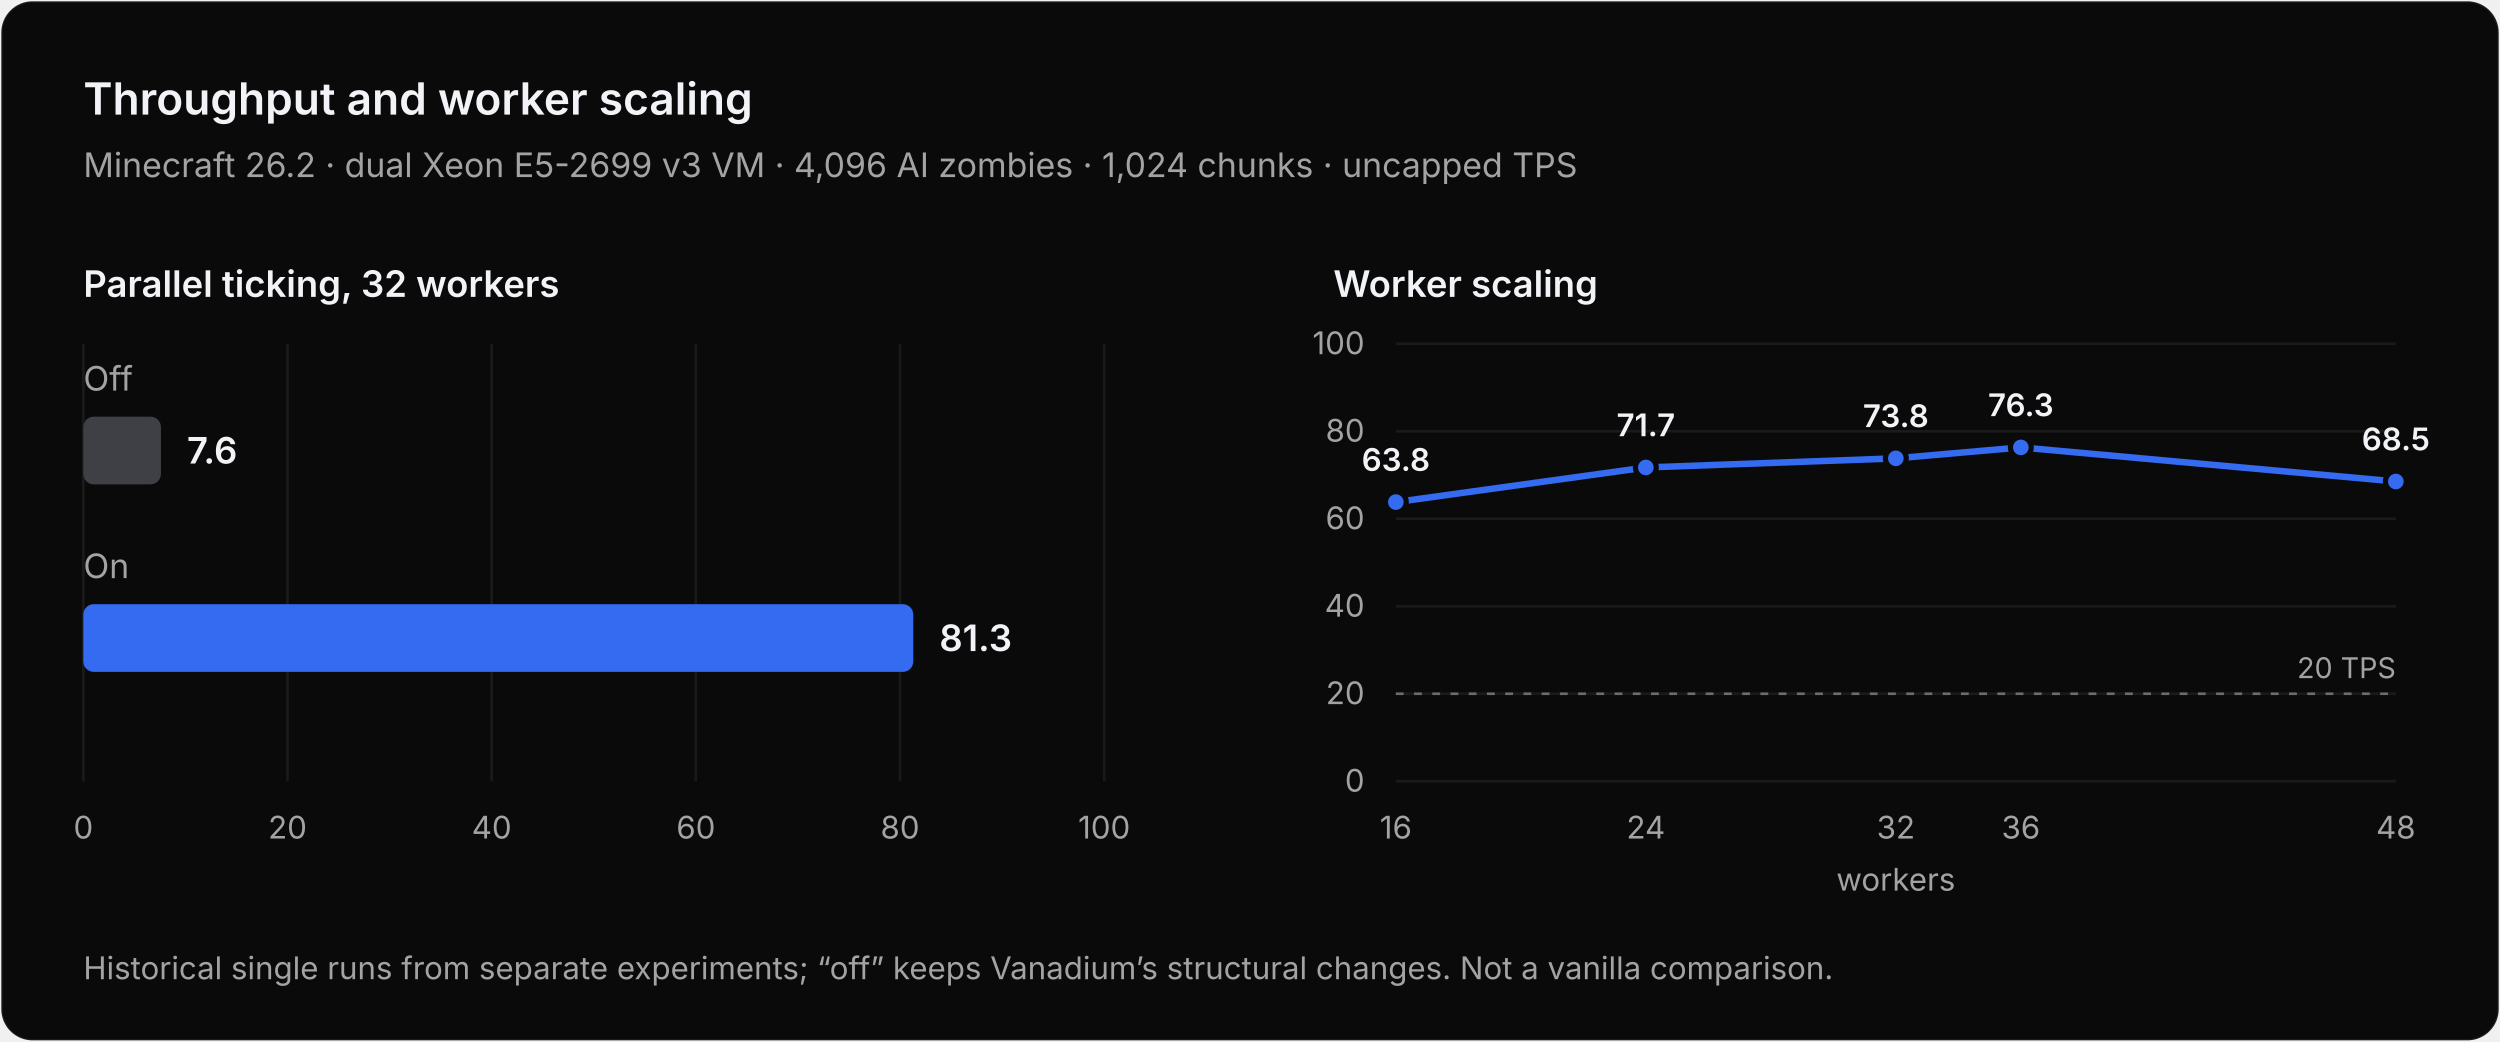
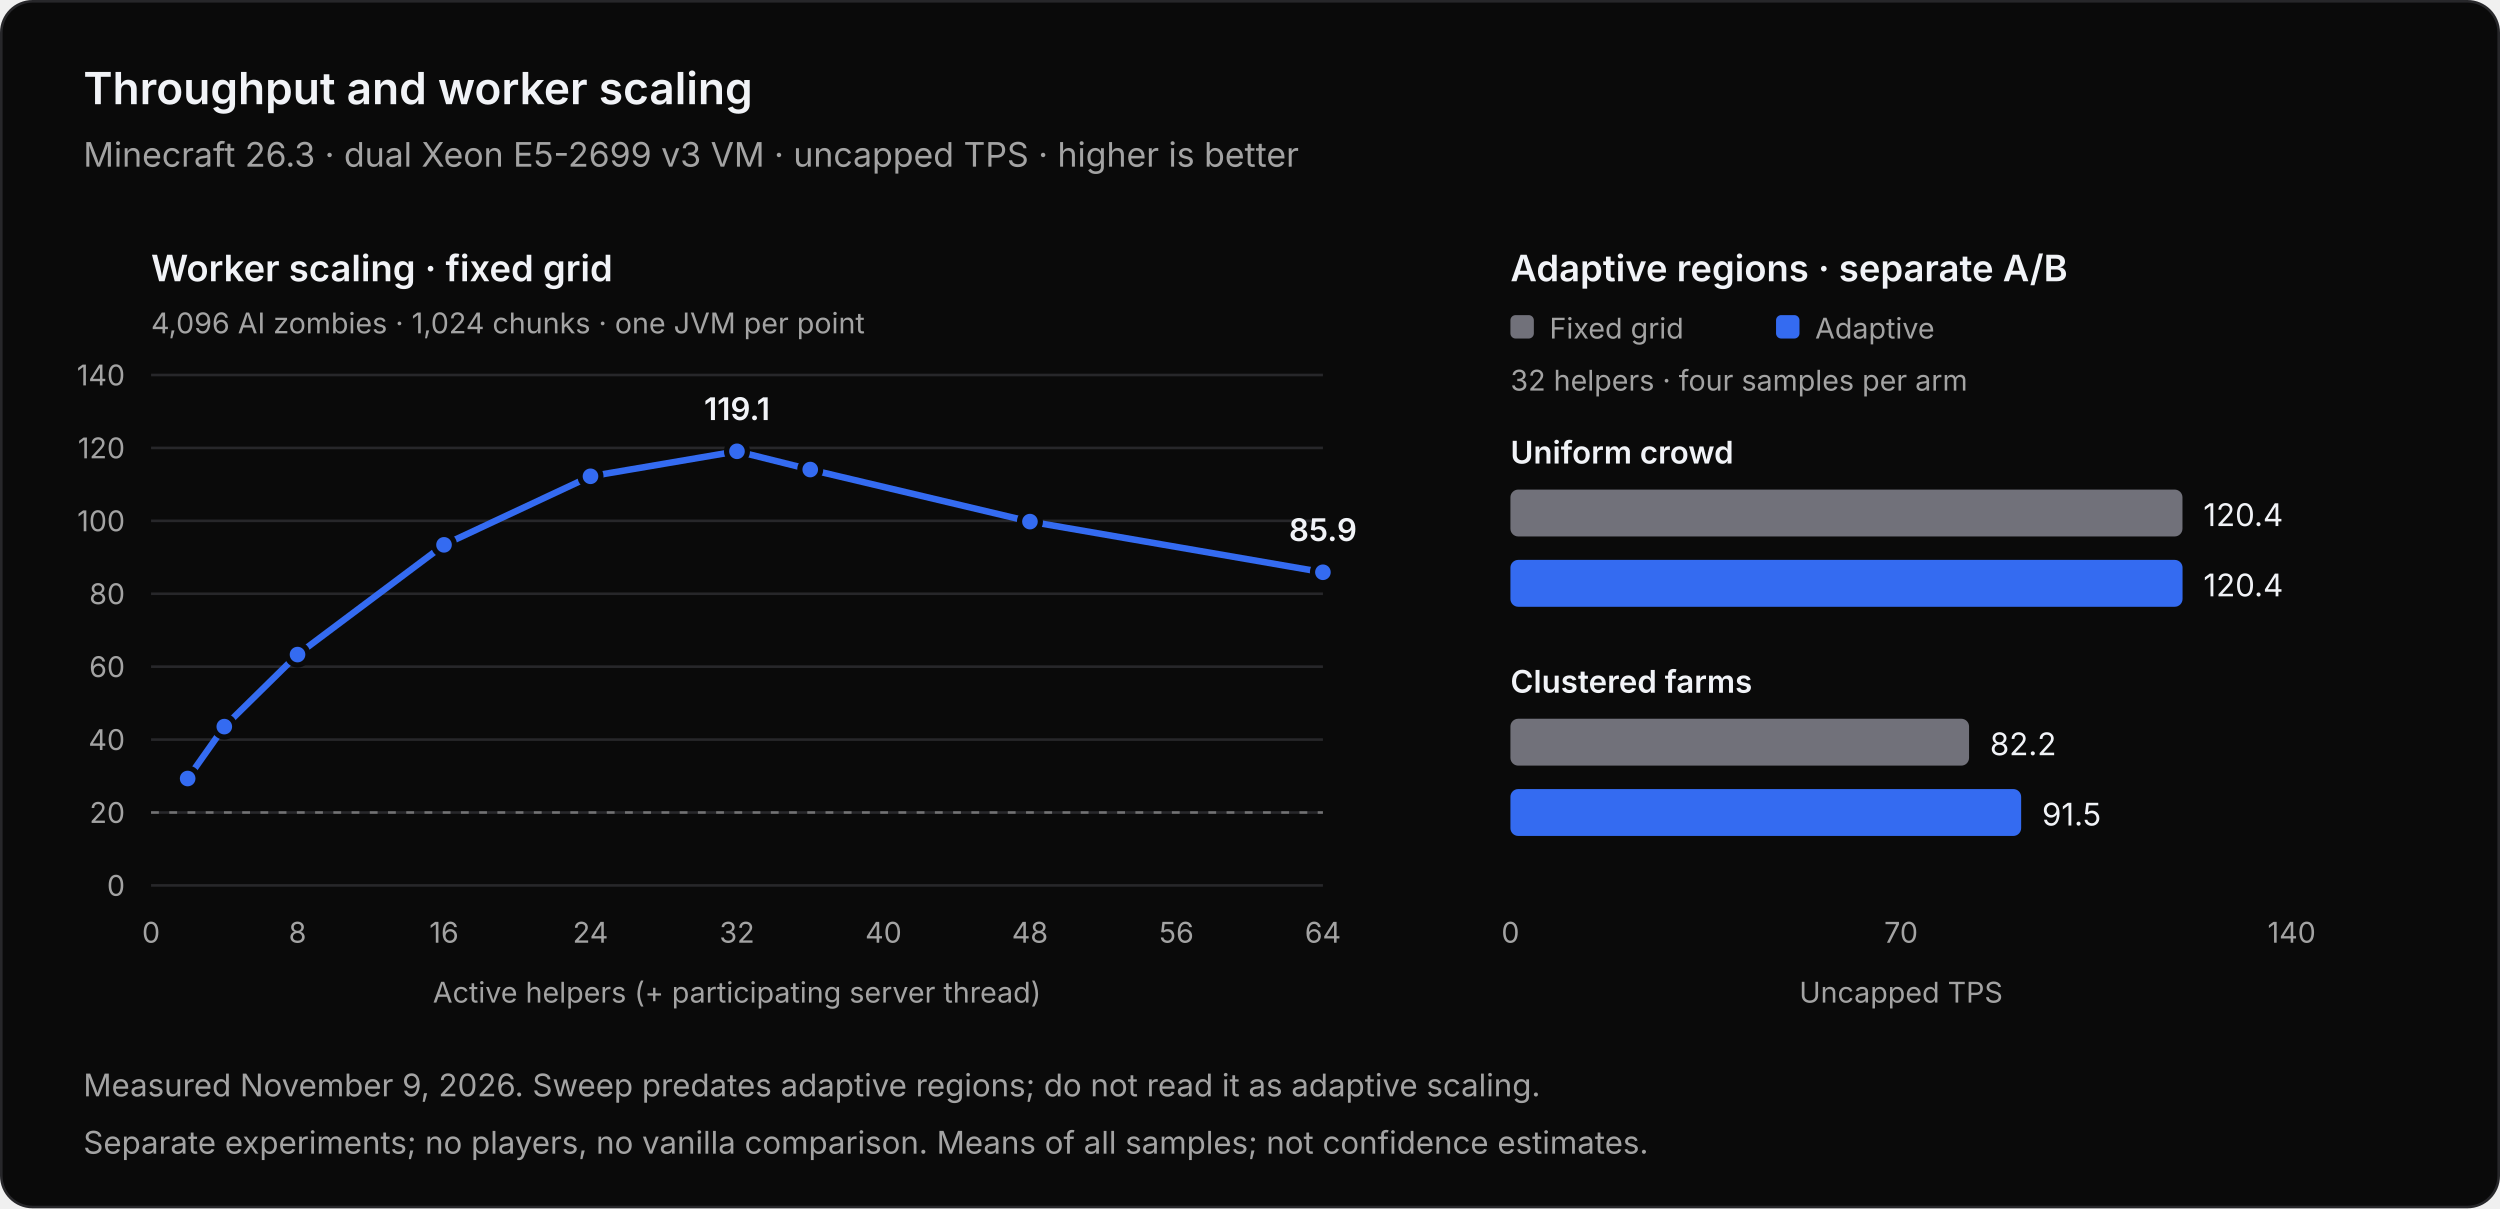
- <svg xmlns="http://www.w3.org/2000/svg" width="960" height="400" viewBox="0 0 960 400" role="img" aria-labelledby="title desc">
-   <rect x=".5" y=".5" width="959" height="399" rx="12" fill="#0a0a0a" stroke="#ffffff" stroke-opacity=".08" />
+ <svg xmlns="http://www.w3.org/2000/svg" width="960" height="464" viewBox="0 0 960 464" role="img" aria-labelledby="title desc">
+   <rect x=".5" y=".5" width="959" height="463" rx="12" fill="#0a0a0a" stroke="#27272a" />
  <g font-family="Inter, -apple-system, Segoe UI, Helvetica, Arial, sans-serif">
-     <text x="32" y="44" fill="#f1f3f7" font-size="17" font-weight="600">Throughput and worker scaling</text>
-     <text x="32" y="68" fill="#a3a3a3" font-size="13">Minecraft 26.2 · dual Xeon E5-2699 v3 VM · 4,096 AI zombies · 1,024 chunks · uncapped TPS</text>
-     <text x="32" y="114" fill="#f1f3f7" font-size="14" font-weight="600">Parallel ticking, 32 workers</text>
-     <path d="M32 132V300" stroke="#ffffff" stroke-opacity=".07" />
-     <text x="32" y="322" text-anchor="middle" fill="#a3a3a3" font-size="12">0</text>
-     <path d="M110.4 132V300" stroke="#ffffff" stroke-opacity=".07" />
-     <text x="110.4" y="322" text-anchor="middle" fill="#a3a3a3" font-size="12">20</text>
-     <path d="M188.8 132V300" stroke="#ffffff" stroke-opacity=".07" />
-     <text x="188.8" y="322" text-anchor="middle" fill="#a3a3a3" font-size="12">40</text>
-     <path d="M267.2 132V300" stroke="#ffffff" stroke-opacity=".07" />
-     <text x="267.2" y="322" text-anchor="middle" fill="#a3a3a3" font-size="12">60</text>
-     <path d="M345.6 132V300" stroke="#ffffff" stroke-opacity=".07" />
-     <text x="345.6" y="322" text-anchor="middle" fill="#a3a3a3" font-size="12">80</text>
-     <path d="M424 132V300" stroke="#ffffff" stroke-opacity=".07" />
-     <text x="424" y="322" text-anchor="middle" fill="#a3a3a3" font-size="12">100</text>
-     <text x="32" y="150" fill="#a3a3a3" font-size="13">Off</text>
-     <rect x="32" y="160" width="29.8" height="26" rx="4" fill="#3f3f46" />
-     <text x="71.8" y="178" fill="#f1f3f7" font-size="14" font-weight="600">7.6</text>
-     <text x="32" y="222" fill="#a3a3a3" font-size="13">On</text>
-     <rect x="32" y="232" width="318.7" height="26" rx="4" fill="#346bf1" />
-     <text x="360.7" y="250" fill="#f1f3f7" font-size="14" font-weight="600">81.3</text>
-     <text x="512" y="114" fill="#f1f3f7" font-size="14" font-weight="600">Worker scaling</text>
-     <path d="M536 300H920" stroke="#ffffff" stroke-opacity=".07" />
-     <text x="524" y="304" text-anchor="end" fill="#a3a3a3" font-size="12">0</text>
-     <path d="M536 266.4H920" stroke="#ffffff" stroke-opacity=".07" />
-     <text x="524" y="270.4" text-anchor="end" fill="#a3a3a3" font-size="12">20</text>
-     <path d="M536 232.8H920" stroke="#ffffff" stroke-opacity=".07" />
-     <text x="524" y="236.8" text-anchor="end" fill="#a3a3a3" font-size="12">40</text>
-     <path d="M536 199.2H920" stroke="#ffffff" stroke-opacity=".07" />
-     <text x="524" y="203.2" text-anchor="end" fill="#a3a3a3" font-size="12">60</text>
-     <path d="M536 165.6H920" stroke="#ffffff" stroke-opacity=".07" />
-     <text x="524" y="169.6" text-anchor="end" fill="#a3a3a3" font-size="12">80</text>
-     <path d="M536 132H920" stroke="#ffffff" stroke-opacity=".07" />
-     <text x="524" y="136" text-anchor="end" fill="#a3a3a3" font-size="12">100</text>
-     <path d="M536 266.4H920" stroke="#a3a3a3" stroke-opacity=".6" stroke-dasharray="3 4" />
-     <text x="920" y="260.4" text-anchor="end" fill="#a3a3a3" font-size="11">20 TPS</text>
-     <path d="M536 192.8 L632 179.5 L728 176 L776 171.8 L920 184.9" fill="none" stroke="#346bf1" stroke-width="2.5" stroke-linejoin="round" />
-     <circle cx="536" cy="192.8" r="4" fill="#346bf1" stroke="#0a0a0a" stroke-width="2" />
-     <text x="536" y="180.8" text-anchor="middle" fill="#f1f3f7" font-size="12" font-weight="600">63.8</text>
-     <text x="536" y="322" text-anchor="middle" fill="#a3a3a3" font-size="12">16</text>
-     <circle cx="632" cy="179.5" r="4" fill="#346bf1" stroke="#0a0a0a" stroke-width="2" />
-     <text x="632" y="167.5" text-anchor="middle" fill="#f1f3f7" font-size="12" font-weight="600">71.7</text>
-     <text x="632" y="322" text-anchor="middle" fill="#a3a3a3" font-size="12">24</text>
-     <circle cx="728" cy="176" r="4" fill="#346bf1" stroke="#0a0a0a" stroke-width="2" />
-     <text x="728" y="164" text-anchor="middle" fill="#f1f3f7" font-size="12" font-weight="600">73.8</text>
-     <text x="728" y="322" text-anchor="middle" fill="#a3a3a3" font-size="12">32</text>
-     <circle cx="776" cy="171.8" r="4" fill="#346bf1" stroke="#0a0a0a" stroke-width="2" />
-     <text x="776" y="159.8" text-anchor="middle" fill="#f1f3f7" font-size="12" font-weight="600">76.3</text>
-     <text x="776" y="322" text-anchor="middle" fill="#a3a3a3" font-size="12">36</text>
-     <circle cx="920" cy="184.9" r="4" fill="#346bf1" stroke="#0a0a0a" stroke-width="2" />
-     <text x="920" y="172.9" text-anchor="middle" fill="#f1f3f7" font-size="12" font-weight="600">68.5</text>
-     <text x="920" y="322" text-anchor="middle" fill="#a3a3a3" font-size="12">48</text>
-     <text x="728" y="342" text-anchor="middle" fill="#a3a3a3" font-size="12">workers</text>
-     <text x="32" y="376" fill="#a3a3a3" font-size="12">Historical single runs from separate experiments; “off” keeps Vanadium’s structural changes. Not a vanilla comparison.</text>
+     <text x="32" y="40" fill="#f1f3f7" font-size="17" font-weight="600">Throughput and worker scaling</text>
+     <text x="32" y="64" fill="#a3a3a3" font-size="13">Minecraft 26.3 · dual Xeon E5-2699 v3 VM · uncapped TPS · higher is better</text>
+     <text x="58" y="108" fill="#f1f3f7" font-size="14" font-weight="600">Worker scaling · fixed grid</text>
+     <text x="58" y="128" fill="#a3a3a3" font-size="11">4,096 AI zombies · 1,024 chunks · one JVM per point</text>
+     <path d="M58 340H508" stroke="#27272a" />
+     <text x="48" y="344" fill="#a3a3a3" font-size="11" text-anchor="end">0</text>
+     <path d="M58 312H508" stroke="#27272a" />
+     <text x="48" y="316" fill="#a3a3a3" font-size="11" text-anchor="end">20</text>
+     <path d="M58 284H508" stroke="#27272a" />
+     <text x="48" y="288" fill="#a3a3a3" font-size="11" text-anchor="end">40</text>
+     <path d="M58 256H508" stroke="#27272a" />
+     <text x="48" y="260" fill="#a3a3a3" font-size="11" text-anchor="end">60</text>
+     <path d="M58 228H508" stroke="#27272a" />
+     <text x="48" y="232" fill="#a3a3a3" font-size="11" text-anchor="end">80</text>
+     <path d="M58 200H508" stroke="#27272a" />
+     <text x="48" y="204" fill="#a3a3a3" font-size="11" text-anchor="end">100</text>
+     <path d="M58 172H508" stroke="#27272a" />
+     <text x="48" y="176" fill="#a3a3a3" font-size="11" text-anchor="end">120</text>
+     <path d="M58 144H508" stroke="#27272a" />
+     <text x="48" y="148" fill="#a3a3a3" font-size="11" text-anchor="end">140</text>
+     <path d="M58 312H508" stroke="#a3a3a3" stroke-dasharray="3 4" opacity=".6" />
+     <path d="M72.06 298.95 L86.13 279.02 L114.25 251.36 L170.5 209.22 L226.75 182.9 L283 173.3 L311.13 180.31 L395.5 200.3 L508 219.75" fill="none" stroke="#346bf1" stroke-width="2.5" stroke-linejoin="round" />
+     <circle cx="72.06" cy="298.95" r="4" fill="#346bf1" stroke="#0a0a0a" stroke-width="2" />
+     <circle cx="86.13" cy="279.02" r="4" fill="#346bf1" stroke="#0a0a0a" stroke-width="2" />
+     <circle cx="114.25" cy="251.36" r="4" fill="#346bf1" stroke="#0a0a0a" stroke-width="2" />
+     <circle cx="170.5" cy="209.22" r="4" fill="#346bf1" stroke="#0a0a0a" stroke-width="2" />
+     <circle cx="226.75" cy="182.9" r="4" fill="#346bf1" stroke="#0a0a0a" stroke-width="2" />
+     <circle cx="283" cy="173.3" r="4" fill="#346bf1" stroke="#0a0a0a" stroke-width="2" />
+     <text x="283" y="161.3" fill="#f1f3f7" font-size="12" text-anchor="middle" font-weight="600">119.1</text>
+     <circle cx="311.13" cy="180.31" r="4" fill="#346bf1" stroke="#0a0a0a" stroke-width="2" />
+     <circle cx="395.5" cy="200.3" r="4" fill="#346bf1" stroke="#0a0a0a" stroke-width="2" />
+     <circle cx="508" cy="219.75" r="4" fill="#346bf1" stroke="#0a0a0a" stroke-width="2" />
+     <text x="508" y="207.75" fill="#f1f3f7" font-size="12" text-anchor="middle" font-weight="600">85.9</text>
+     <text x="58" y="362" fill="#a3a3a3" font-size="11" text-anchor="middle">0</text>
+     <text x="114.25" y="362" fill="#a3a3a3" font-size="11" text-anchor="middle">8</text>
+     <text x="170.5" y="362" fill="#a3a3a3" font-size="11" text-anchor="middle">16</text>
+     <text x="226.75" y="362" fill="#a3a3a3" font-size="11" text-anchor="middle">24</text>
+     <text x="283" y="362" fill="#a3a3a3" font-size="11" text-anchor="middle">32</text>
+     <text x="339.25" y="362" fill="#a3a3a3" font-size="11" text-anchor="middle">40</text>
+     <text x="395.5" y="362" fill="#a3a3a3" font-size="11" text-anchor="middle">48</text>
+     <text x="451.75" y="362" fill="#a3a3a3" font-size="11" text-anchor="middle">56</text>
+     <text x="508" y="362" fill="#a3a3a3" font-size="11" text-anchor="middle">64</text>
+     <text x="283" y="385" fill="#a3a3a3" font-size="11" text-anchor="middle">Active helpers (+ participating server thread)</text>
+     <text x="580" y="108" fill="#f1f3f7" font-size="14" font-weight="600">Adaptive regions · separate A/B</text>
+     <rect x="580" y="121" width="9" height="9" rx="2" fill="#71717a" />
+     <text x="595" y="130" fill="#a3a3a3" font-size="11">Fixed grid</text>
+     <rect x="682" y="121" width="9" height="9" rx="2" fill="#346bf1" />
+     <text x="697" y="130" fill="#a3a3a3" font-size="11">Adaptive</text>
+     <text x="580" y="150" fill="#a3a3a3" font-size="11">32 helpers · four samples per arm</text>
+     <text x="580" y="178" fill="#f1f3f7" font-size="12" font-weight="600">Uniform crowd</text>
+     <rect x="580" y="188" width="258.07" height="18" rx="3" fill="#71717a" />
+     <text x="846.07" y="202" fill="#f1f3f7" font-size="12">120.4</text>
+     <rect x="580" y="215" width="258.1" height="18" rx="3" fill="#346bf1" />
+     <text x="846.1" y="229" fill="#f1f3f7" font-size="12">120.4</text>
+     <text x="580" y="266" fill="#f1f3f7" font-size="12" font-weight="600">Clustered farms</text>
+     <rect x="580" y="276" width="176.12" height="18" rx="3" fill="#71717a" />
+     <text x="764.12" y="290" fill="#f1f3f7" font-size="12">82.2</text>
+     <rect x="580" y="303" width="196.12" height="18" rx="3" fill="#346bf1" />
+     <text x="784.12" y="317" fill="#f1f3f7" font-size="12">91.5</text>
+     <text x="580" y="362" fill="#a3a3a3" font-size="11" text-anchor="middle">0</text>
+     <text x="730" y="362" fill="#a3a3a3" font-size="11" text-anchor="middle">70</text>
+     <text x="880" y="362" fill="#a3a3a3" font-size="11" text-anchor="middle">140</text>
+     <text x="730" y="385" fill="#a3a3a3" font-size="11" text-anchor="middle">Uncapped TPS</text>
+     <text x="32" y="421" fill="#a3a3a3" font-size="12">Measured November 9, 2026. Sweep predates adaptive regions; do not read it as adaptive scaling.</text>
+     <text x="32" y="443" fill="#a3a3a3" font-size="12">Separate experiments; no players, no vanilla comparison. Means of all samples; not confidence estimates.</text>
  </g>
</svg>
